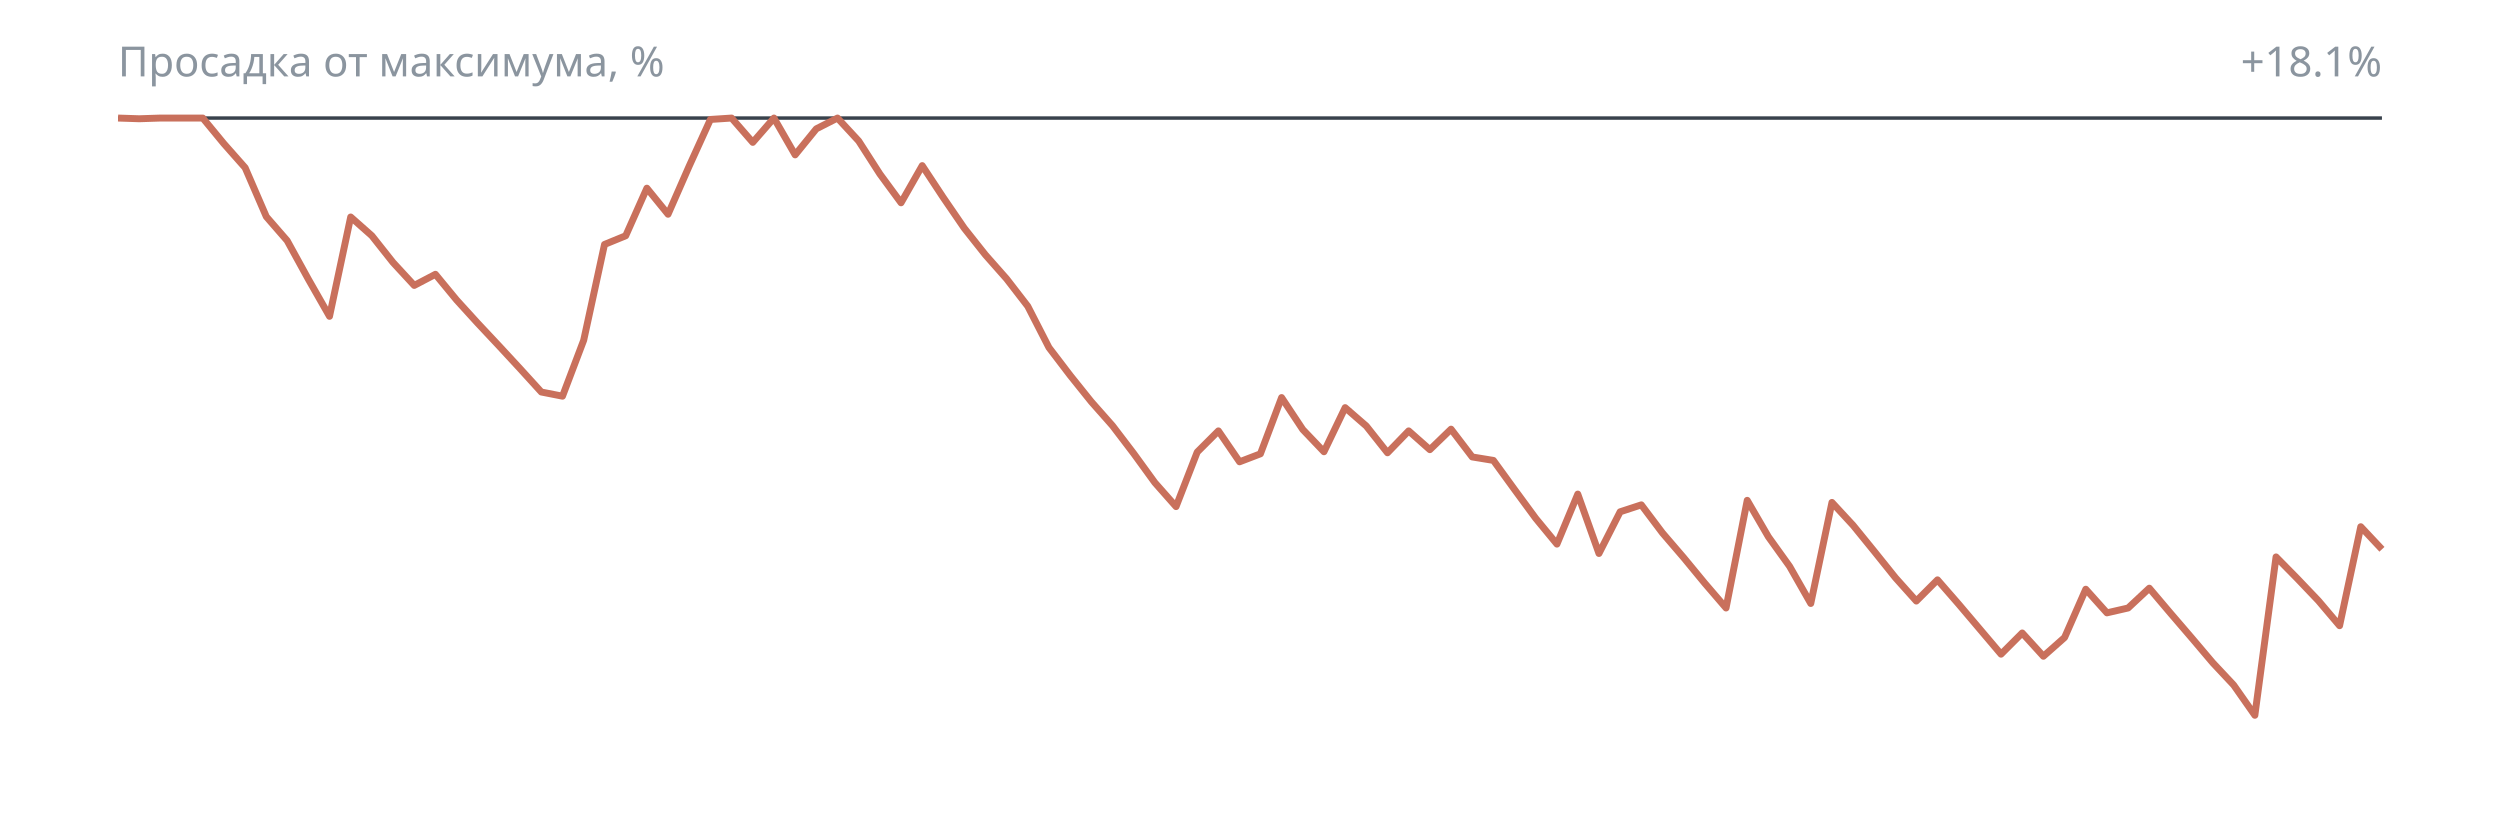
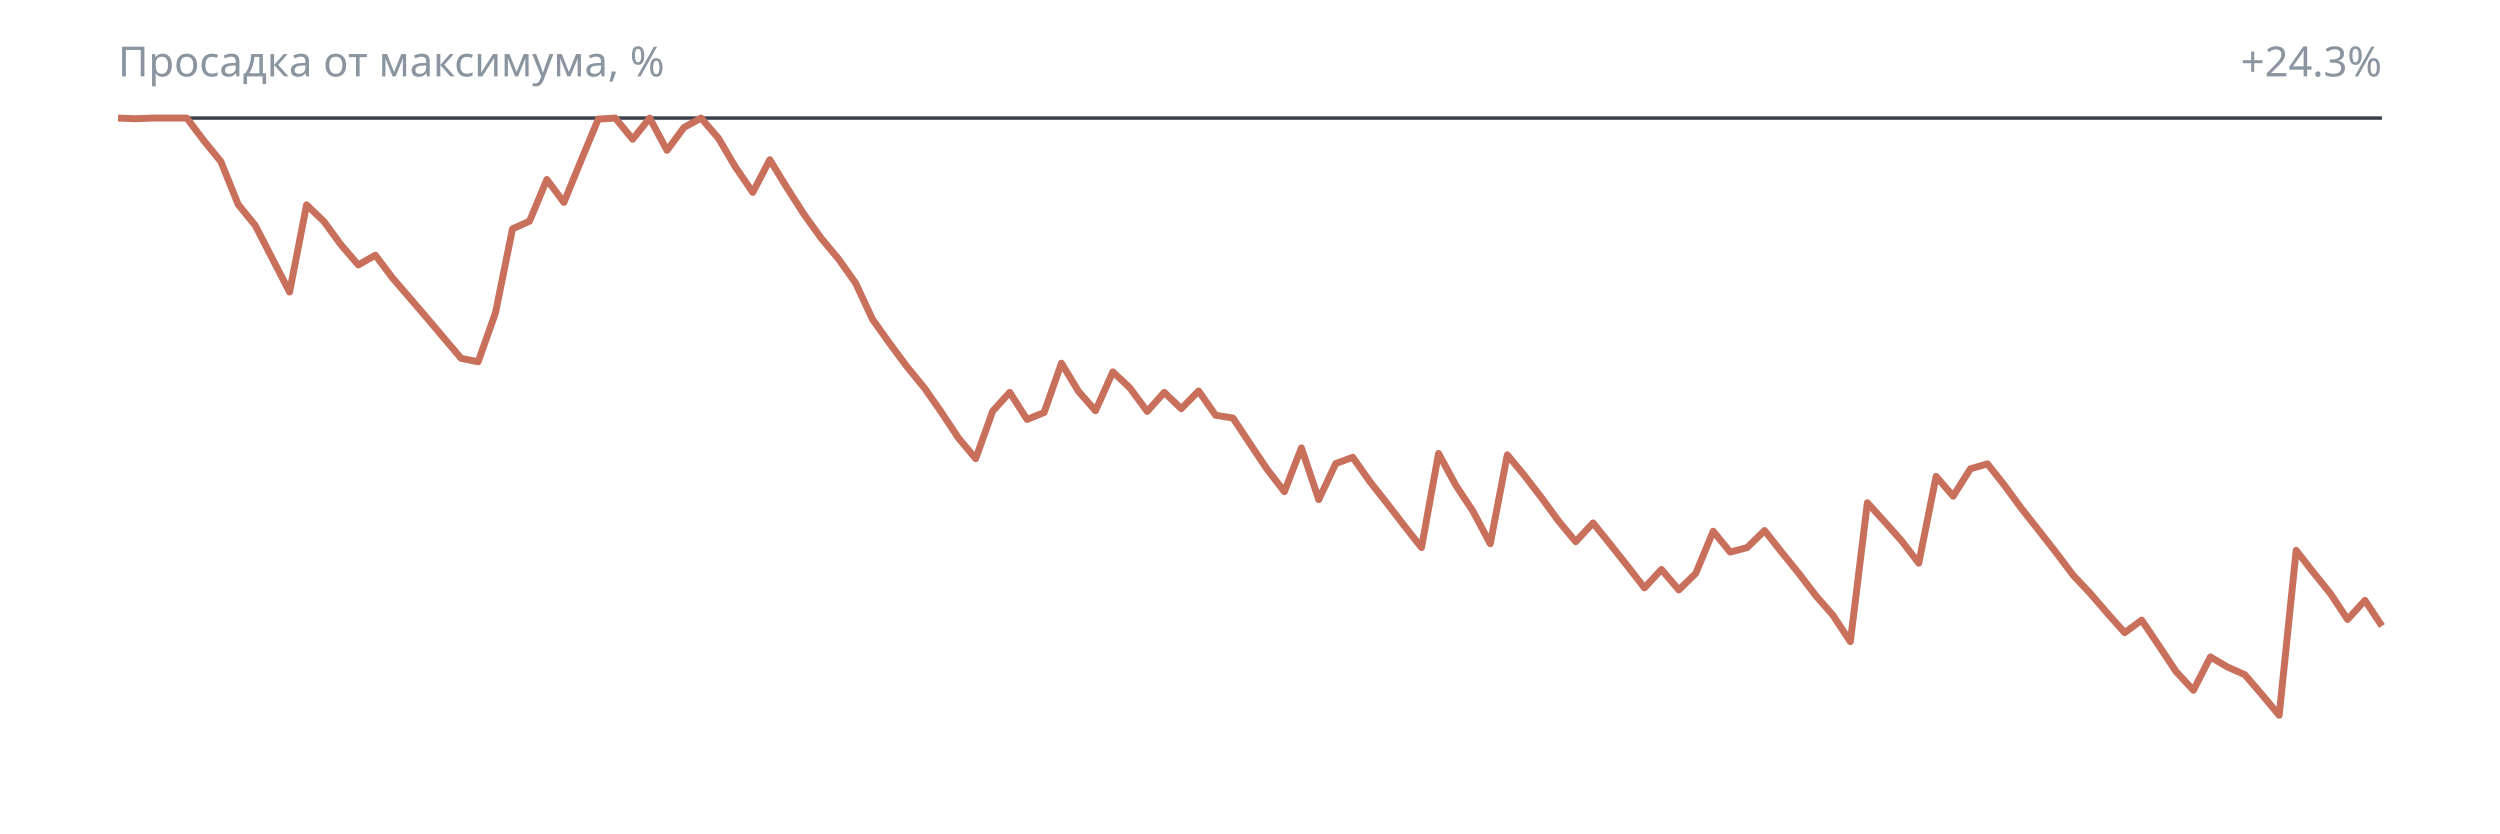
<svg xmlns="http://www.w3.org/2000/svg" viewBox="0 0 720 240" role="img" aria-label="Просадка от максимума, %">
  <line x1="34" y1="34.0" x2="686" y2="34.0" stroke="#39424c" stroke-width="1" />
-   <path d="M34.0,34.0 L40.1,34.2 L46.2,34.0 L52.3,34.0 L58.4,34.0 L64.5,41.4 L70.6,48.3 L76.7,62.4 L82.7,69.3 L88.8,80.4 L94.9,91.1 L101.0,62.5 L107.1,67.9 L113.2,75.6 L119.3,82.2 L125.4,79.0 L131.5,86.4 L137.6,93.1 L143.7,99.6 L149.8,106.2 L155.9,112.9 L162.0,114.1 L168.1,98.0 L174.1,70.4 L180.2,67.9 L186.3,54.2 L192.4,61.7 L198.5,47.8 L204.6,34.4 L210.7,34.0 L216.8,41.0 L222.9,34.0 L229.0,44.6 L235.1,37.1 L241.2,34.0 L247.3,40.6 L253.4,50.1 L259.5,58.4 L265.6,47.7 L271.6,56.8 L277.7,65.7 L283.8,73.4 L289.9,80.3 L296.0,88.2 L302.1,100.1 L308.2,108.1 L314.3,115.7 L320.4,122.6 L326.5,130.6 L332.6,139.0 L338.7,145.9 L344.8,130.2 L350.9,124.1 L357.0,133.0 L363.0,130.7 L369.1,114.5 L375.2,123.7 L381.3,130.1 L387.4,117.4 L393.5,122.7 L399.6,130.4 L405.7,124.1 L411.8,129.5 L417.9,123.6 L424.0,131.6 L430.1,132.6 L436.2,141.0 L442.3,149.3 L448.4,156.7 L454.4,142.3 L460.5,159.4 L466.6,147.4 L472.7,145.4 L478.8,153.5 L484.9,160.6 L491.0,168.0 L497.1,175.1 L503.2,144.1 L509.3,154.6 L515.4,163.1 L521.5,173.8 L527.6,144.7 L533.7,151.3 L539.8,158.8 L545.9,166.4 L551.9,173.1 L558.0,167.0 L564.1,174.0 L570.2,181.2 L576.3,188.4 L582.4,182.3 L588.5,189.0 L594.6,183.6 L600.7,169.7 L606.8,176.5 L612.9,175.1 L619.0,169.4 L625.1,176.6 L631.2,183.7 L637.3,190.9 L643.3,197.3 L649.4,206.0 L655.5,160.4 L661.6,166.6 L667.7,173.0 L673.8,180.2 L679.9,151.7 L686.0,158.2" fill="none" stroke="#c9705c" stroke-width="2" stroke-linejoin="round" />
+   <path d="M34.0,34.0 L38.9,34.2 L43.9,34.0 L48.8,34.0 L53.8,34.0 L58.7,40.5 L63.6,46.5 L68.6,58.9 L73.5,64.9 L78.5,74.6 L83.4,84.1 L88.3,59.0 L93.3,63.8 L98.2,70.5 L103.2,76.3 L108.1,73.5 L113.0,80.0 L118.0,85.8 L122.9,91.5 L127.8,97.3 L132.8,103.2 L137.7,104.2 L142.7,90.1 L147.6,65.9 L152.5,63.7 L157.5,51.7 L162.4,58.3 L167.4,46.1 L172.3,34.3 L177.2,34.0 L182.2,40.1 L187.1,34.0 L192.1,43.3 L197.0,36.7 L201.9,34.0 L206.9,39.8 L211.8,48.1 L216.8,55.4 L221.7,46.0 L226.6,54.0 L231.6,61.8 L236.5,68.6 L241.5,74.6 L246.4,81.5 L251.3,92.0 L256.3,99.0 L261.2,105.6 L266.2,111.7 L271.1,118.7 L276.0,126.1 L281.0,132.1 L285.9,118.4 L290.8,113.0 L295.8,120.8 L300.7,118.8 L305.7,104.6 L310.6,112.7 L315.5,118.3 L320.5,107.1 L325.4,111.7 L330.4,118.5 L335.3,113.0 L340.2,117.7 L345.2,112.6 L350.1,119.6 L355.1,120.4 L360.0,127.8 L364.9,135.1 L369.9,141.6 L374.8,129.0 L379.8,143.9 L384.7,133.5 L389.6,131.7 L394.6,138.8 L399.5,145.0 L404.5,151.5 L409.4,157.7 L414.3,130.6 L419.3,139.8 L424.2,147.2 L429.2,156.6 L434.1,131.0 L439.0,136.9 L444.0,143.4 L448.9,150.1 L453.8,156.0 L458.8,150.6 L463.7,156.7 L468.7,163.0 L473.6,169.3 L478.5,164.0 L483.5,169.9 L488.4,165.1 L493.4,153.0 L498.3,159.0 L503.2,157.7 L508.2,152.8 L513.1,159.0 L518.1,165.2 L523.0,171.6 L527.9,177.2 L532.9,184.8 L537.8,144.8 L542.8,150.3 L547.7,155.8 L552.6,162.2 L557.6,137.2 L562.5,142.9 L567.5,135.0 L572.4,133.6 L577.3,139.8 L582.3,146.6 L587.2,152.8 L592.2,159.2 L597.1,165.7 L602.0,170.9 L607.0,176.7 L611.9,182.2 L616.8,178.6 L621.8,186.0 L626.7,193.4 L631.7,198.8 L636.6,189.2 L641.5,192.1 L646.5,194.3 L651.4,200.0 L656.4,206.0 L661.3,158.5 L666.2,164.8 L671.2,171.0 L676.1,178.4 L681.1,172.9 L686.0,180.3" fill="none" stroke="#c9705c" stroke-width="2" stroke-linejoin="round" />
  <text x="34" y="22" fill="#8b959f" font-family="system-ui" font-size="12">Просадка от максимума, %</text>
-   <text x="686" y="22" text-anchor="end" fill="#8b959f" font-family="system-ui" font-size="12">+18.1%</text>
+   <text x="686" y="22" text-anchor="end" fill="#8b959f" font-family="system-ui" font-size="12">+24.3%</text>
</svg>
